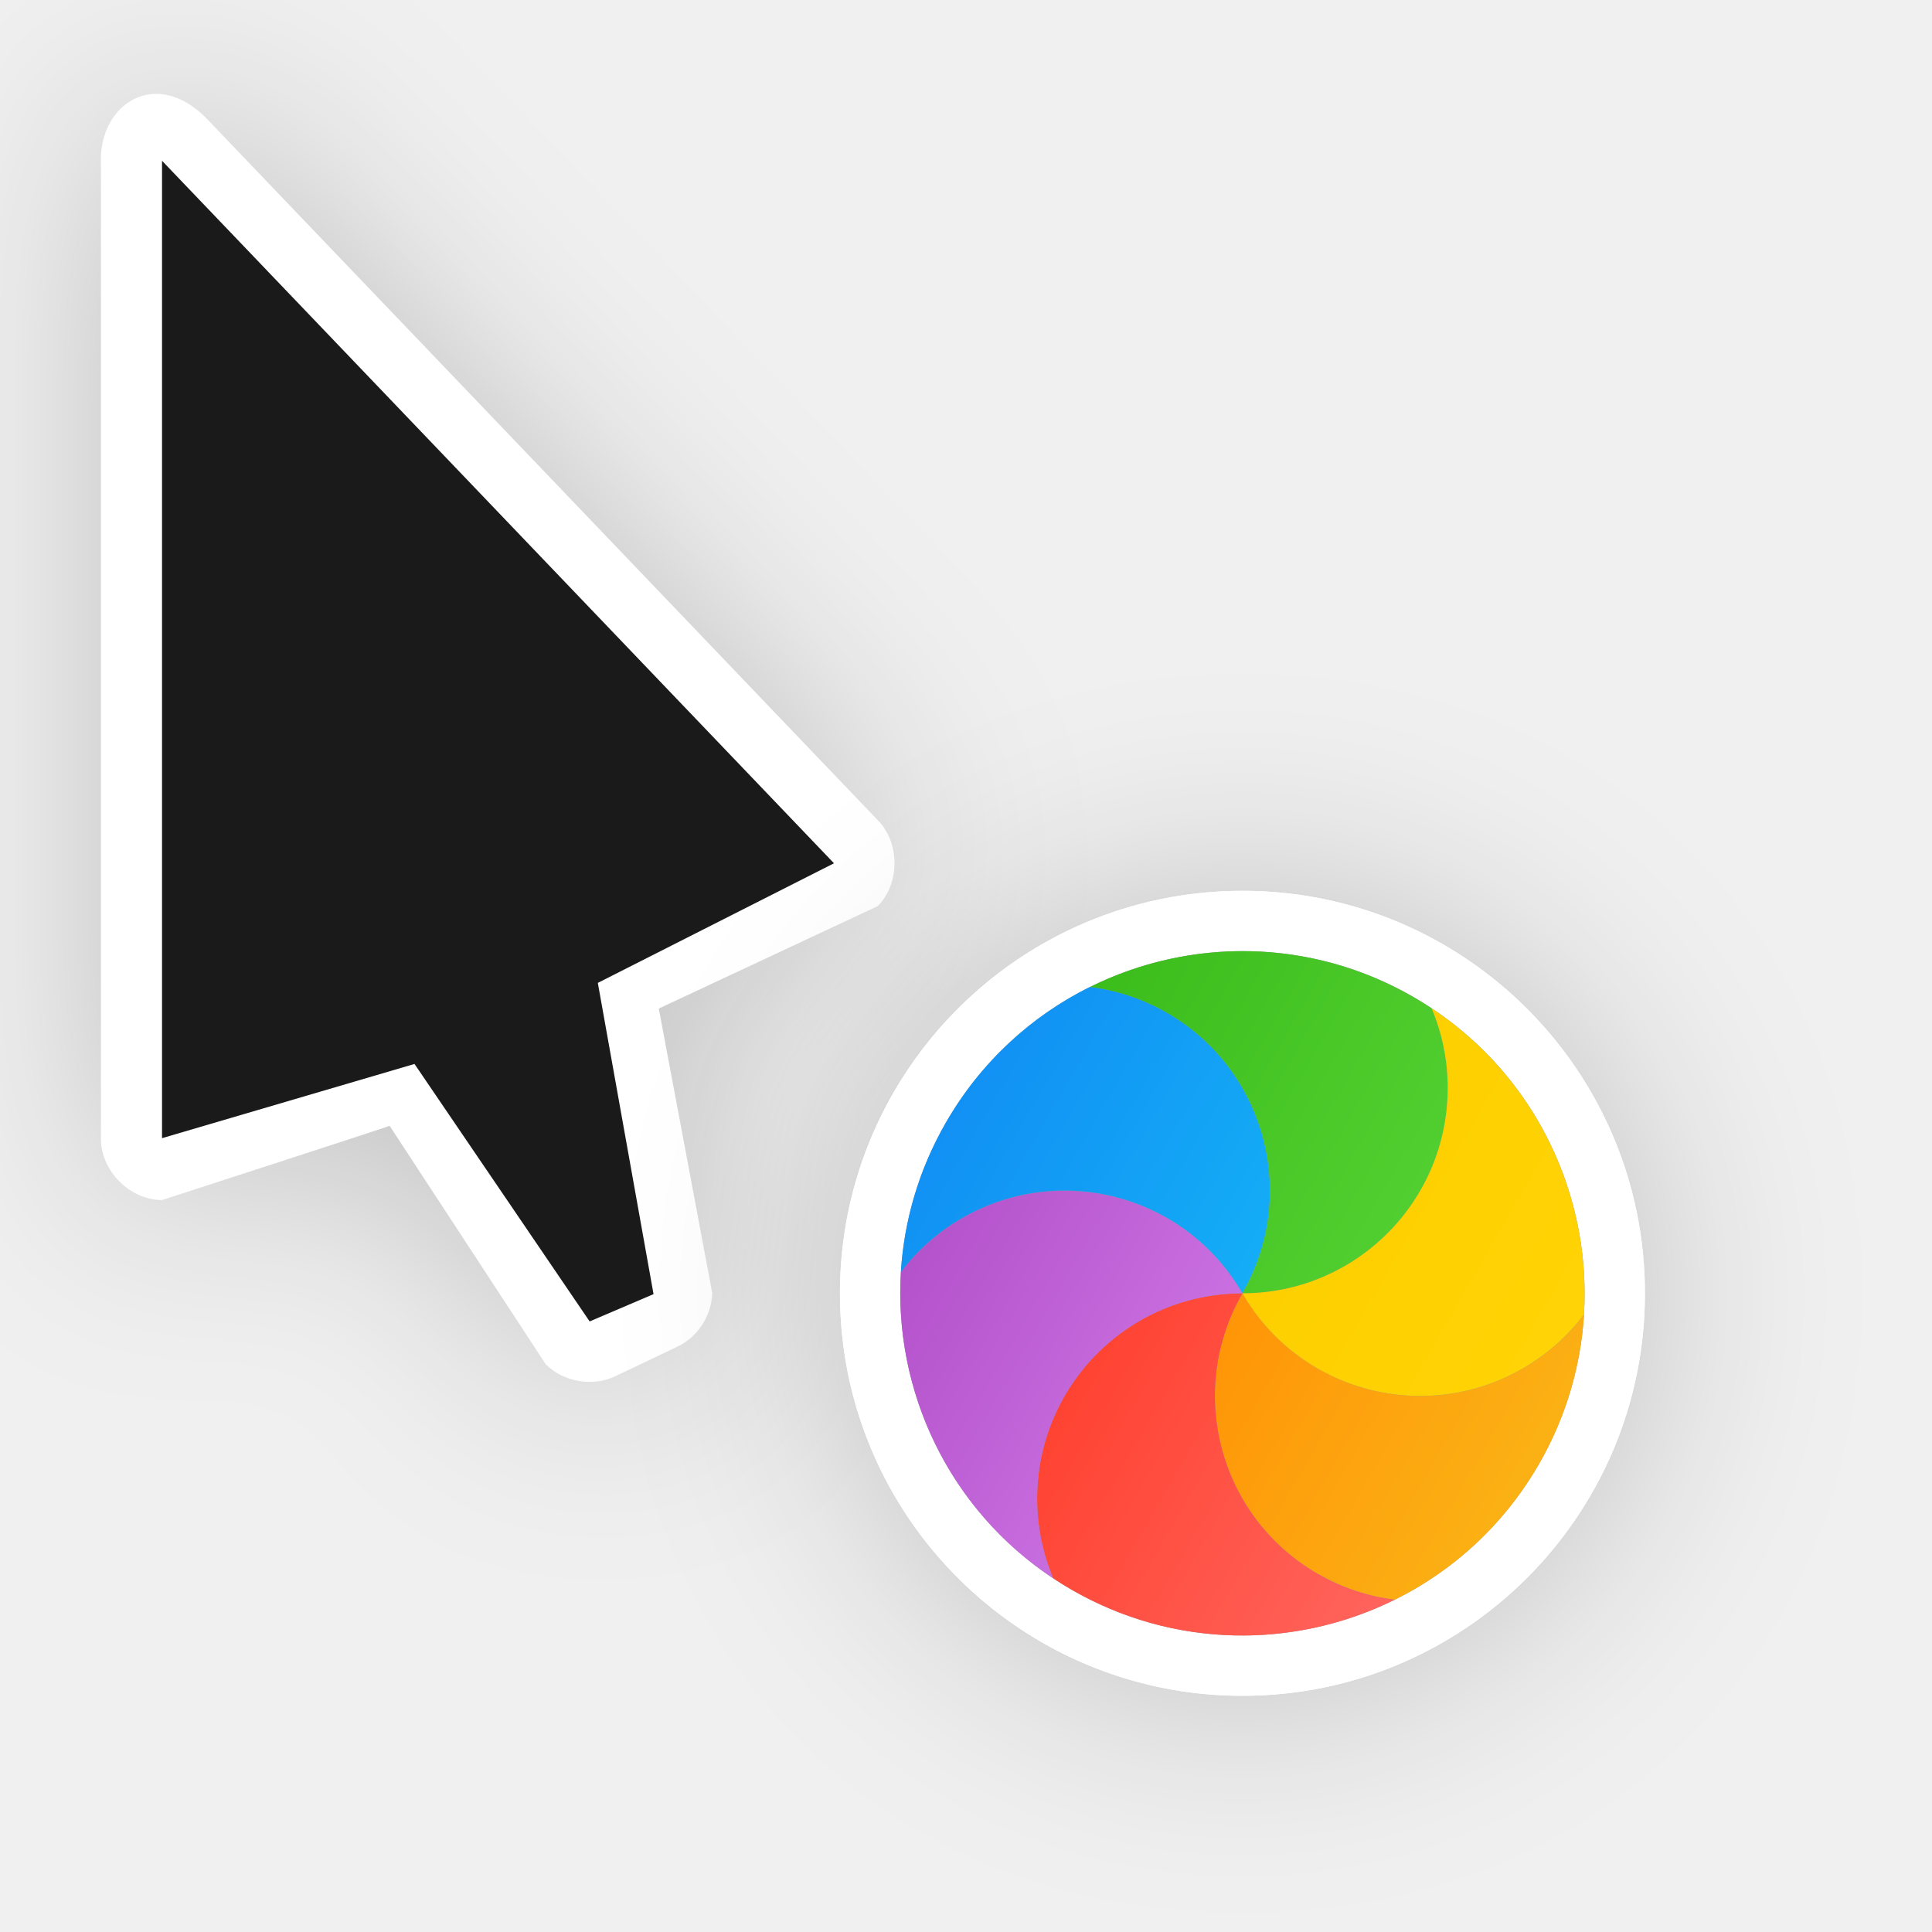
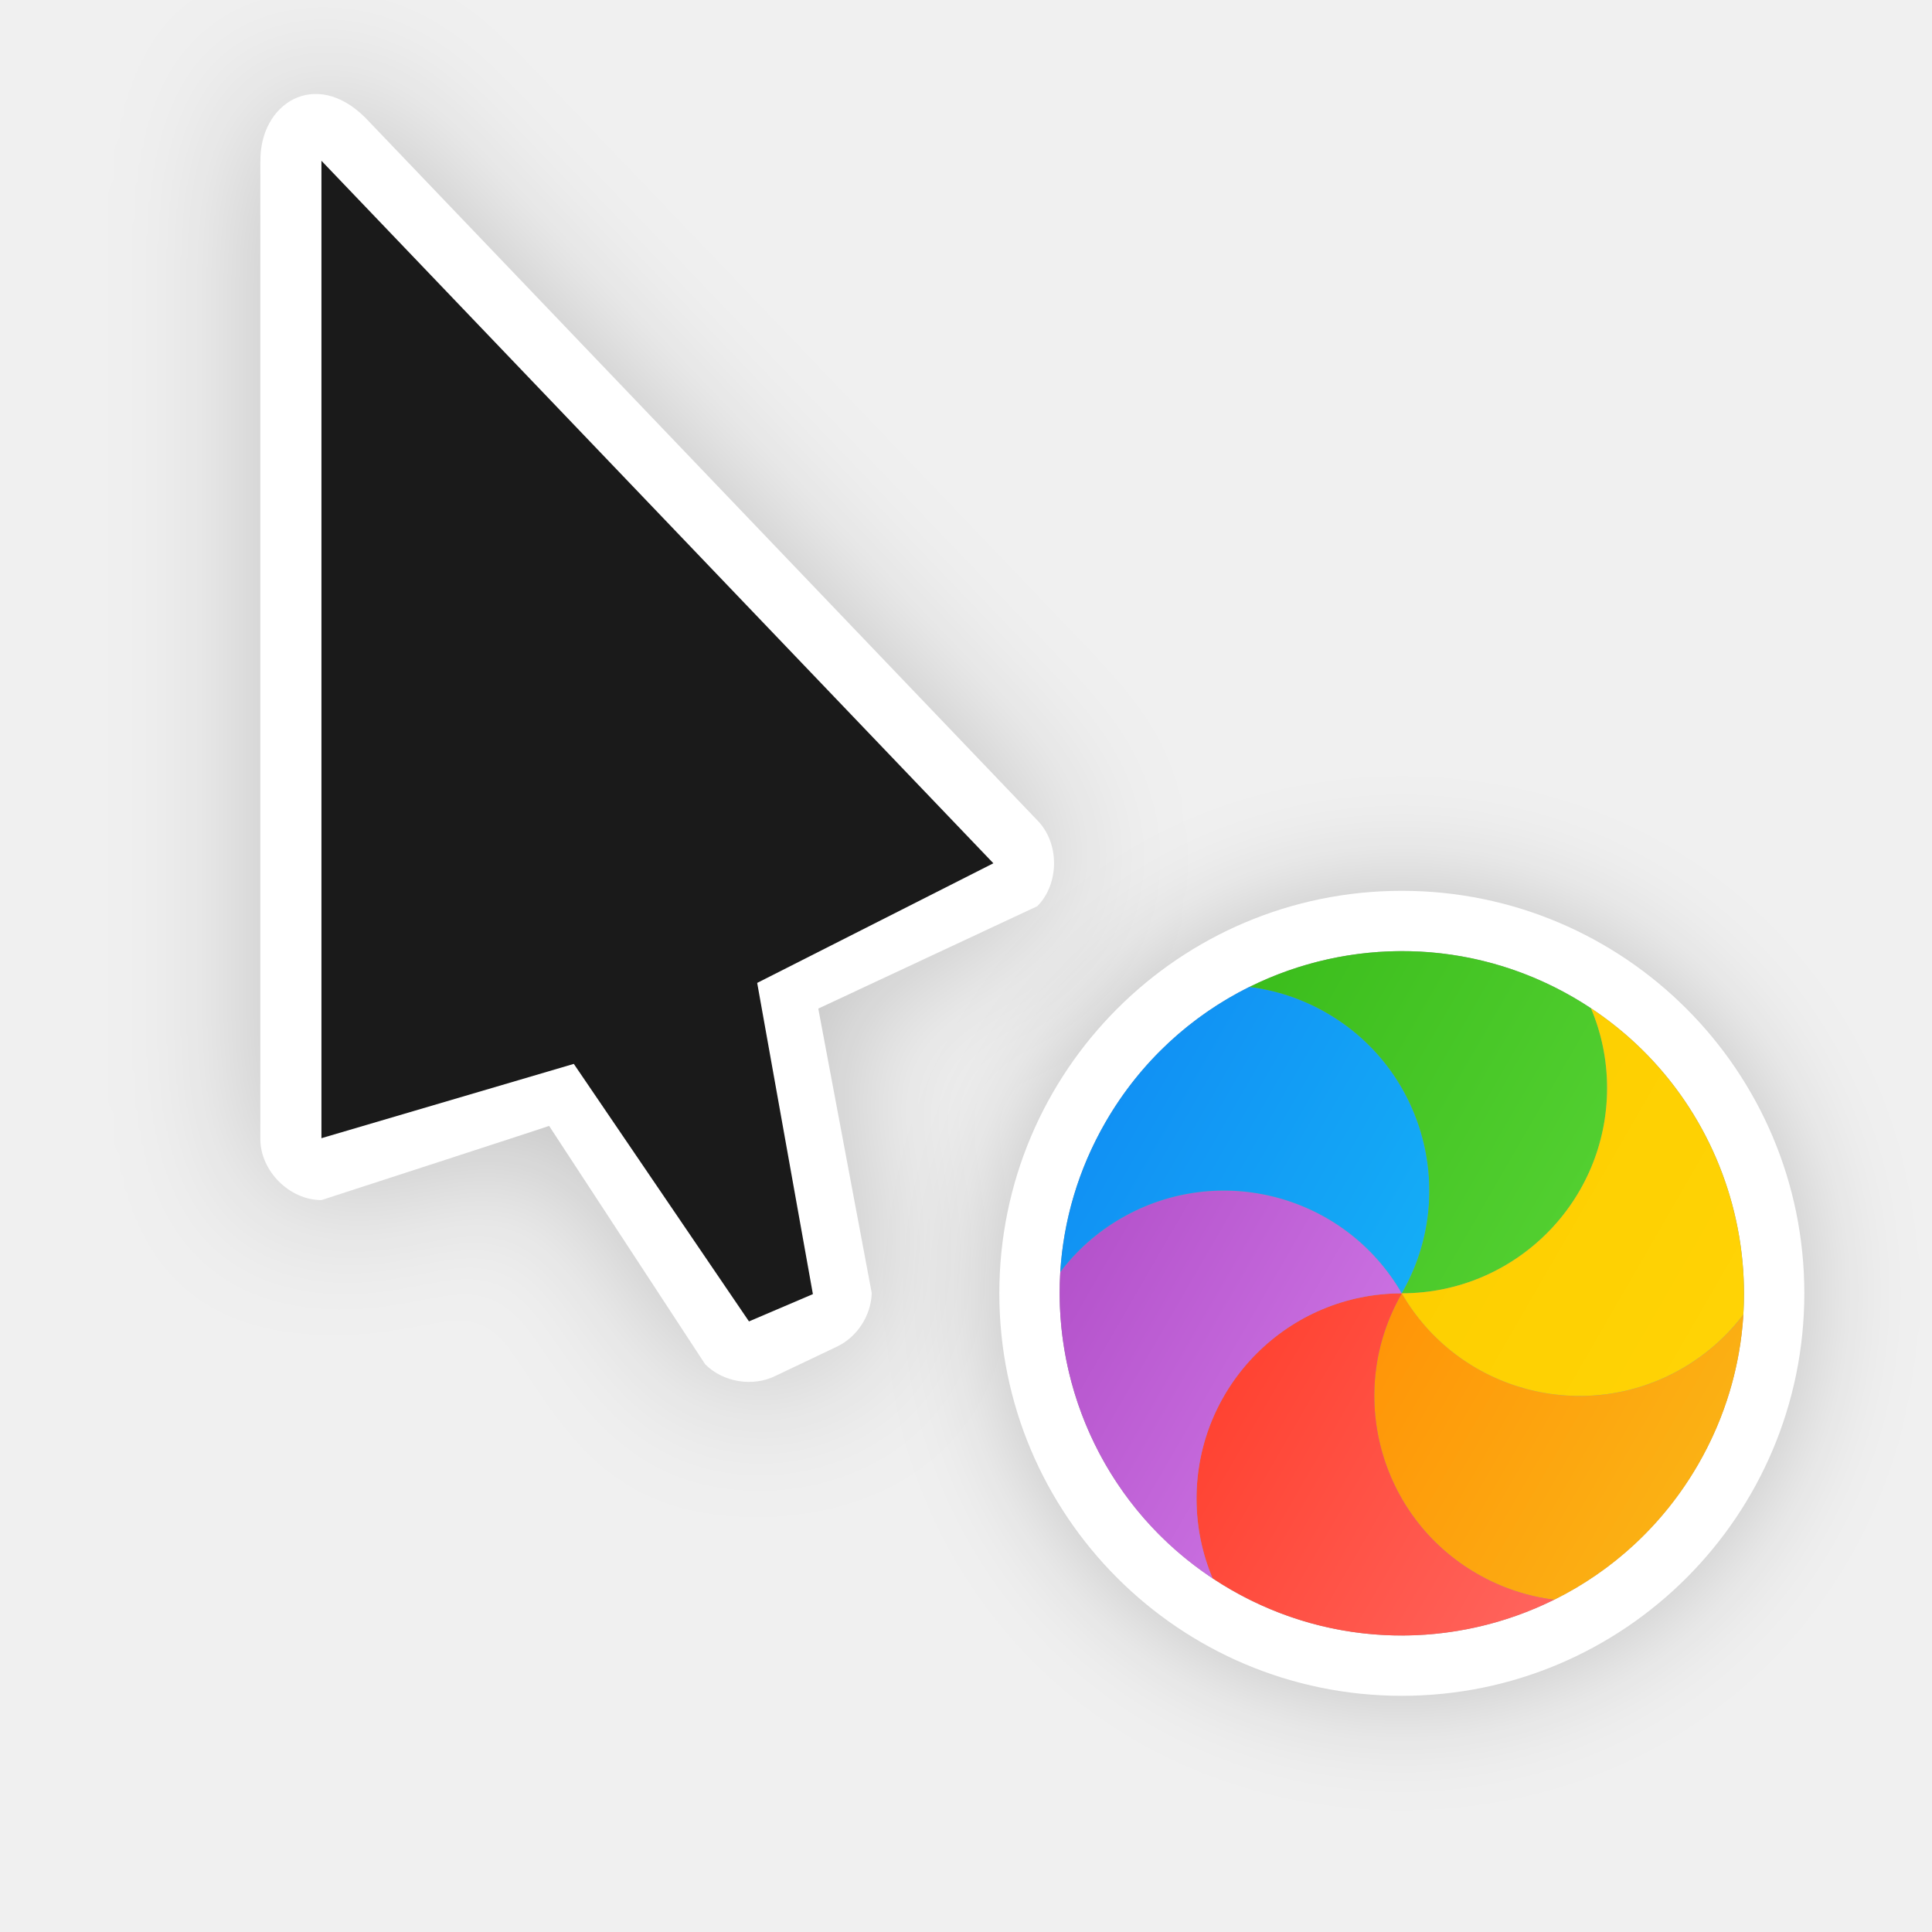
- <svg xmlns="http://www.w3.org/2000/svg" height="24" viewBox="0 0 24 24" width="24" version="1.1" id="svg82">
-   <defs id="defs86">
-     <filter style="color-interpolation-filters:sRGB" id="filter1719" x="-0.328" width="1.656" y="-0.202" height="1.404">
-       <feGaussianBlur stdDeviation="1.347" id="feGaussianBlur1721" />
-     </filter>
-     <filter style="color-interpolation-filters:sRGB" id="filter1723" x="-0.323" width="1.647" y="-0.323" height="1.647">
-       <feGaussianBlur stdDeviation="2.965" id="feGaussianBlur1725" />
-     </filter>
-   </defs>
-   <linearGradient id="a" gradientTransform="matrix(0.4579123,0,0,0.4380064,8.607332,9.250079)" gradientUnits="userSpaceOnUse" x1="17.871" x2="17.871" y1="7.669" y2="17.893">
-     <stop offset="0" stop-color="#fbb114" id="stop2" />
-     <stop offset="1" stop-color="#ff9508" id="stop4" />
+ <svg xmlns="http://www.w3.org/2000/svg" height="24" viewBox="0 0 24 24" width="24">
+   <linearGradient id="a" gradientTransform="matrix(.4579123 0 0 .4380064 8.607332 9.250079)" gradientUnits="userSpaceOnUse" x1="17.871" x2="17.871" y1="7.669" y2="17.893">
+     <stop offset="0" stop-color="#fbb114" />
+     <stop offset="1" stop-color="#ff9508" />
  </linearGradient>
-   <linearGradient id="b" gradientTransform="matrix(0.4206575,0,0,0.4767976,8.607332,9.250079)" gradientUnits="userSpaceOnUse" x1="23.954" x2="23.954" y1="8.61" y2="19.256">
-     <stop offset="0" stop-color="#ff645d" id="stop7" />
-     <stop offset="1" stop-color="#ff4332" id="stop9" />
+   <linearGradient id="b" gradientTransform="matrix(.4206575 0 0 .4767976 8.607332 9.250079)" gradientUnits="userSpaceOnUse" x1="23.954" x2="23.954" y1="8.61" y2="19.256">
+     <stop offset="0" stop-color="#ff645d" />
+     <stop offset="1" stop-color="#ff4332" />
  </linearGradient>
-   <linearGradient id="c" gradientTransform="matrix(0.4914857,0,0,0.4080861,8.607332,9.250079)" gradientUnits="userSpaceOnUse" x1="20.127" x2="20.127" y1="19.205" y2="29.033">
-     <stop offset="0" stop-color="#ca70e1" id="stop12" />
-     <stop offset="1" stop-color="#b452cb" id="stop14" />
+   <linearGradient id="c" gradientTransform="matrix(.4914857 0 0 .4080861 8.607332 9.250079)" gradientUnits="userSpaceOnUse" x1="20.127" x2="20.127" y1="19.205" y2="29.033">
+     <stop offset="0" stop-color="#ca70e1" />
+     <stop offset="1" stop-color="#b452cb" />
  </linearGradient>
-   <linearGradient id="d" gradientTransform="matrix(0.4579123,0,0,0.4380064,8.607332,9.250079)" gradientUnits="userSpaceOnUse" x1="16.36" x2="16.36" y1="17.893" y2="28.118">
-     <stop offset="0" stop-color="#14adf6" id="stop17" />
-     <stop offset="1" stop-color="#1191f4" id="stop19" />
+   <linearGradient id="d" gradientTransform="matrix(.4579123 0 0 .4380064 8.607332 9.250079)" gradientUnits="userSpaceOnUse" x1="16.36" x2="16.36" y1="17.893" y2="28.118">
+     <stop offset="0" stop-color="#14adf6" />
+     <stop offset="1" stop-color="#1191f4" />
  </linearGradient>
-   <linearGradient id="e" gradientTransform="matrix(0.4206575,0,0,0.4767976,8.607332,9.250079)" gradientUnits="userSpaceOnUse" x1="13.308" x2="13.308" y1="13.619" y2="24.265">
-     <stop offset="0" stop-color="#52cf30" id="stop22" />
-     <stop offset="1" stop-color="#3bbd1c" id="stop24" />
+   <linearGradient id="e" gradientTransform="matrix(.4206575 0 0 .4767976 8.607332 9.250079)" gradientUnits="userSpaceOnUse" x1="13.308" x2="13.308" y1="13.619" y2="24.265">
+     <stop offset="0" stop-color="#52cf30" />
+     <stop offset="1" stop-color="#3bbd1c" />
  </linearGradient>
-   <linearGradient id="f" gradientTransform="matrix(0.4914857,0,0,0.4080861,8.607332,9.250079)" gradientUnits="userSpaceOnUse" x1="11.766" x2="11.766" y1="9.377" y2="19.205">
-     <stop offset="0" stop-color="#ffd305" id="stop27" />
-     <stop offset="1" stop-color="#fdcf01" id="stop29" />
+   <linearGradient id="f" gradientTransform="matrix(.4914857 0 0 .4080861 8.607332 9.250079)" gradientUnits="userSpaceOnUse" x1="11.766" x2="11.766" y1="9.377" y2="19.205">
+     <stop offset="0" stop-color="#ffd305" />
+     <stop offset="1" stop-color="#fdcf01" />
  </linearGradient>
-   <filter id="g" height="1.272" width="1.441" x="-0.22" y="-0.136" style="color-interpolation-filters:sRGB">
-     <feGaussianBlur stdDeviation="1.192" id="feGaussianBlur32" />
+   <filter id="g" color-interpolation-filters="sRGB" height="1.272" width="1.441" x="-.22" y="-.136">
+     <feGaussianBlur stdDeviation=".905" />
  </filter>
-   <filter id="h" height="1.444" width="1.444" x="-0.222" y="-0.222" style="color-interpolation-filters:sRGB">
-     <feGaussianBlur stdDeviation="1.202" id="feGaussianBlur35" />
+   <filter id="h" color-interpolation-filters="sRGB" height="1.336" width="1.336" x="-.168" y="-.168">
+     <feGaussianBlur stdDeviation=".7" />
  </filter>
-   <path style="opacity:0.2;fill:#000000;fill-opacity:1;stroke-width:0.759;filter:url(#filter1719)" id="path1677" d="M 1.254,2.007 V 14.149 c 3.8e-5,0.397 0.362,0.759 0.759,0.759 0,0 2.946,-0.956 2.828,-0.922 l 1.939,2.962 c 0.224,0.224 0.594,0.284 0.877,0.142 L 8.422,16.726 c 0.249,-0.121 0.42,-0.387 0.427,-0.664 l -0.664,-3.533 2.721,-1.272 c 0.277,-0.281 0.277,-0.787 0,-1.067 L 2.558,1.462 C 1.936,0.84 1.241,1.284 1.254,2.007 Z" />
-   <g id="g46" transform="matrix(0.7588509,0,0,0.7588509,-122.5974,-577.1077)">
-     <path style="fill:#ffffff" id="path42" d="m 163.209,763.147 v 16 c 5e-5,0.524 0.476,1 1,1 0,0 3.883,-1.259 3.726,-1.215 l 2.555,3.903 c 0.295,0.295 0.783,0.375 1.156,0.188 l 1.008,-0.48 c 0.328,-0.159 0.554,-0.51 0.562,-0.875 l -0.875,-4.656 3.585,-1.677 c 0.365,-0.37 0.365,-1.037 0,-1.406 l -11,-11.5 c -0.82,-0.82 -1.736,-0.235 -1.719,0.719 z" />
-     <path style="fill:#1a1a1a" id="path44" d="m 164.209,779.134 v -16 l 11,11.5 -3.866,1.958 0.912,5.095 -1.046,0.447 -2.867,-4.215 z" />
+   <circle cx="17.414" cy="16.066" fill-rule="evenodd" filter="url(#h)" opacity=".2" r="5" stroke-width=".455" />
+   <g stroke-width=".759">
+     <path d="m3.234 2.007v12.142c0.0.397.362.759.759.759 0 0 2.946-.956 2.828-.922l1.939 2.962c.224.224.594.284.877.142l.765-.364c.249-.121.42-.387.427-.664l-.664-3.533 2.721-1.272c.277-.281.277-.787 0-1.067l-8.347-8.727c-.622-.622-1.317-.178-1.304.545z" filter="url(#g)" opacity=".2" />
+     <path d="m3.234 2.007v12.142c0.0.397.362.759.759.759 0 0 2.946-.956 2.828-.922l1.939 2.962c.224.224.594.284.877.142l.765-.364c.249-.121.42-.387.427-.664l-.664-3.533 2.721-1.272c.277-.281.277-.787 0-1.067l-8.347-8.727c-.622-.622-1.317-.178-1.304.545z" fill="#fff" />
+     <path d="m3.993 14.139v-12.142l8.347 8.727-2.934 1.486.692 3.866-.794.339-2.176-3.199z" fill="#1a1a1a" />
  </g>
-   <g transform="matrix(0.4545453,0,0,0.4545453,-148.6218,-354.078)" style="opacity:0.2;fill:#000000;fill-opacity:1;fill-rule:evenodd;filter:url(#filter1723)" id="g1697">
-     <circle id="circle1683" r="11" cy="814.317" cx="360.923" style="fill:#000000;fill-opacity:1" />
-     <path id="path1685" d="m 367.005,805.15 c 0.333,0.789 0.518,1.656 0.518,2.567 0,3.645 -2.955,6.6 -6.6,6.6 1.823,-3.157 0.741,-7.193 -2.416,-9.016 -0.789,-0.456 -1.633,-0.73 -2.484,-0.835 1.475,-0.735 3.139,-1.149 4.9,-1.149 2.249,0 4.34,0.675 6.082,1.833 z" style="fill:#000000;fill-opacity:1" />
-     <path id="path1687" d="m 371.902,815.002 c -0.516,0.683 -1.175,1.276 -1.963,1.731 -3.157,1.823 -7.193,0.741 -9.016,-2.416 3.645,0 6.6,-2.955 6.6,-6.6 0,-0.91 -0.184,-1.778 -0.518,-2.567 2.964,1.971 4.918,5.341 4.918,9.167 0,0.23 -0.007,0.459 -0.021,0.685 z" style="fill:#000000;fill-opacity:1" />
-     <path id="path1689" d="m 365.823,824.168 c -0.851,-0.106 -1.695,-0.38 -2.484,-0.835 -3.157,-1.823 -4.238,-5.859 -2.416,-9.016 1.823,3.157 5.859,4.238 9.016,2.416 0.788,-0.455 1.447,-1.048 1.963,-1.731 -0.247,4.022 -2.656,7.46 -6.079,9.166 z" style="fill:#000000;fill-opacity:1" />
-     <path id="path1691" d="m 354.841,823.484 c -0.333,-0.789 -0.518,-1.656 -0.518,-2.567 0,-3.645 2.955,-6.6 6.6,-6.6 -1.823,3.157 -0.741,7.193 2.416,9.016 0.789,0.456 1.633,0.73 2.484,0.835 -1.475,0.735 -3.139,1.149 -4.9,1.149 -2.249,0 -4.34,-0.675 -6.082,-1.833 z" style="fill:#000000;fill-opacity:1" />
-     <path id="path1693" d="m 349.944,813.632 c 0.516,-0.683 1.175,-1.276 1.963,-1.731 3.157,-1.823 7.193,-0.741 9.016,2.416 -3.645,0 -6.6,2.955 -6.6,6.6 0,0.91 0.184,1.778 0.518,2.567 -2.964,-1.971 -4.918,-5.341 -4.918,-9.167 0,-0.23 0.007,-0.459 0.021,-0.685 z" style="fill:#000000;fill-opacity:1" />
-     <path id="path1695" d="m 356.023,804.466 c 0.851,0.106 1.695,0.38 2.484,0.835 3.157,1.823 4.238,5.859 2.416,9.016 -1.823,-3.157 -5.859,-4.238 -9.016,-2.416 -0.788,0.455 -1.447,1.048 -1.963,1.731 0.247,-4.022 2.656,-7.46 6.079,-9.166 z" style="fill:#000000;fill-opacity:1" />
-   </g>
-   <g id="g62" style="fill:#ffffff;fill-rule:evenodd" transform="matrix(0.4545453,0,0,0.4545453,-148.6218,-354.078)">
-     <circle cx="360.923" cy="814.317" r="11" id="circle48" />
-     <path d="m 367.005,805.15 c 0.333,0.789 0.518,1.656 0.518,2.567 0,3.645 -2.955,6.6 -6.6,6.6 1.823,-3.157 0.741,-7.193 -2.416,-9.016 -0.789,-0.456 -1.633,-0.73 -2.484,-0.835 1.475,-0.735 3.139,-1.149 4.9,-1.149 2.249,0 4.34,0.675 6.082,1.833 z" id="path50" />
-     <path d="m 371.902,815.002 c -0.516,0.683 -1.175,1.276 -1.963,1.731 -3.157,1.823 -7.193,0.741 -9.016,-2.416 3.645,0 6.6,-2.955 6.6,-6.6 0,-0.91 -0.184,-1.778 -0.518,-2.567 2.964,1.971 4.918,5.341 4.918,9.167 0,0.23 -0.007,0.459 -0.021,0.685 z" id="path52" />
-     <path d="m 365.823,824.168 c -0.851,-0.106 -1.695,-0.38 -2.484,-0.835 -3.157,-1.823 -4.238,-5.859 -2.416,-9.016 1.823,3.157 5.859,4.238 9.016,2.416 0.788,-0.455 1.447,-1.048 1.963,-1.731 -0.247,4.022 -2.656,7.46 -6.079,9.166 z" id="path54" />
-     <path d="m 354.841,823.484 c -0.333,-0.789 -0.518,-1.656 -0.518,-2.567 0,-3.645 2.955,-6.6 6.6,-6.6 -1.823,3.157 -0.741,7.193 2.416,9.016 0.789,0.456 1.633,0.73 2.484,0.835 -1.475,0.735 -3.139,1.149 -4.9,1.149 -2.249,0 -4.34,-0.675 -6.082,-1.833 z" id="path56" />
-     <path d="m 349.944,813.632 c 0.516,-0.683 1.175,-1.276 1.963,-1.731 3.157,-1.823 7.193,-0.741 9.016,2.416 -3.645,0 -6.6,2.955 -6.6,6.6 0,0.91 0.184,1.778 0.518,2.567 -2.964,-1.971 -4.918,-5.341 -4.918,-9.167 0,-0.23 0.007,-0.459 0.021,-0.685 z" id="path58" />
-     <path d="m 356.023,804.466 c 0.851,0.106 1.695,0.38 2.484,0.835 3.157,1.823 4.238,5.859 2.416,9.016 -1.823,-3.157 -5.859,-4.238 -9.016,-2.416 -0.788,0.455 -1.447,1.048 -1.963,1.731 0.247,-4.022 2.656,-7.46 6.079,-9.166 z" id="path60" />
-   </g>
-   <g id="g1646" transform="rotate(120,16.18592,16.46516)">
-     <circle style="fill:#959595;fill-rule:evenodd;stroke-width:0.423" id="circle64" r="4.25" cy="17.316" cx="16.216" />
-     <g transform="matrix(0.9489808,0,0,0.9489808,0.6105051,1.100282)" id="g1636">
-       <path d="m 18.921,13.355 c 0.136,0.321 0.211,0.674 0.211,1.045 0,1.484 -1.203,2.687 -2.687,2.687 0.742,-1.285 0.302,-2.929 -0.984,-3.671 -0.321,-0.185 -0.665,-0.297 -1.011,-0.34 0.601,-0.299 1.278,-0.468 1.995,-0.468 0.916,0 1.767,0.275 2.476,0.746 z" id="path66" style="fill:url(#a);fill-rule:evenodd;stroke-width:0.445" />
-       <path d="m 20.915,17.366 c -0.21,0.278 -0.478,0.519 -0.799,0.705 -1.285,0.742 -2.929,0.302 -3.671,-0.984 1.484,0 2.687,-1.203 2.687,-2.687 0,-0.371 -0.075,-0.724 -0.211,-1.045 1.207,0.802 2.002,2.174 2.002,3.732 0,0.094 -0.003,0.187 -0.009,0.279 z" id="path68" style="fill:url(#b);fill-rule:evenodd;stroke-width:0.445" />
-       <path d="m 18.44,21.098 c -0.346,-0.043 -0.69,-0.155 -1.011,-0.34 -1.285,-0.742 -1.726,-2.385 -0.984,-3.671 0.742,1.285 2.385,1.726 3.671,0.984 0.321,-0.185 0.589,-0.427 0.799,-0.705 -0.101,1.638 -1.081,3.037 -2.475,3.732 z" id="path70" style="fill:url(#c);fill-rule:evenodd;stroke-width:0.445" />
-       <path d="m 13.968,20.82 c -0.136,-0.321 -0.211,-0.674 -0.211,-1.045 0,-1.484 1.203,-2.687 2.687,-2.687 -0.742,1.285 -0.302,2.929 0.984,3.671 0.321,0.186 0.665,0.297 1.011,0.34 -0.601,0.299 -1.278,0.468 -1.995,0.468 -0.916,0 -1.767,-0.275 -2.476,-0.746 z" id="path72" style="fill:url(#d);fill-rule:evenodd;stroke-width:0.445" />
-       <path d="m 11.975,16.809 c 0.21,-0.278 0.478,-0.519 0.799,-0.705 1.285,-0.742 2.929,-0.302 3.671,0.984 -1.484,0 -2.687,1.203 -2.687,2.687 0,0.371 0.075,0.724 0.211,1.045 -1.207,-0.802 -2.002,-2.174 -2.002,-3.732 0,-0.094 0.003,-0.187 0.009,-0.279 z" id="path74" style="fill:url(#e);fill-rule:evenodd;stroke-width:0.445" />
-       <path d="m 14.45,13.077 c 0.346,0.043 0.69,0.155 1.011,0.34 1.285,0.742 1.726,2.385 0.984,3.671 -0.742,-1.285 -2.385,-1.726 -3.671,-0.984 -0.321,0.185 -0.589,0.427 -0.799,0.705 0.101,-1.638 1.081,-3.037 2.475,-3.732 z" id="path76" style="fill:url(#f);fill-rule:evenodd;stroke-width:0.445" />
+   <circle cx="17.414" cy="16.066" fill="#fff" fill-rule="evenodd" r="5" stroke-width=".455" />
+   <g fill-rule="evenodd" transform="matrix(-.5 .8660254 -.8660254 -.5 40.51813 10.68032)">
+     <circle cx="16.216" cy="17.316" fill="#959595" r="4.25" stroke-width=".423" />
+     <g stroke-width=".445" transform="matrix(.9489808 0 0 .9489808 .610505 1.100282)">
+       <path d="m18.921 13.355c.136.321.211.674.211 1.045 0 1.484-1.203 2.687-2.687 2.687.742-1.285.302-2.929-.984-3.671-.321-.185-.665-.297-1.011-.34.601-.299 1.278-.468 1.995-.468.916 0 1.767.275 2.476.746z" fill="url(#a)" />
+       <path d="m20.915 17.366c-.21.278-.478.519-.799.705-1.285.742-2.929.302-3.671-.984 1.484 0 2.687-1.203 2.687-2.687 0-.371-.075-.724-.211-1.045 1.207.802 2.002 2.174 2.002 3.732 0 .094-.003.187-.009.279z" fill="url(#b)" />
+       <path d="m18.44 21.098c-.346-.043-.69-.155-1.011-.34-1.285-.742-1.726-2.385-.984-3.671.742 1.285 2.385 1.726 3.671.984.321-.185.589-.427.799-.705-.101 1.638-1.081 3.037-2.475 3.732z" fill="url(#c)" />
+       <path d="m13.968 20.82c-.136-.321-.211-.674-.211-1.045 0-1.484 1.203-2.687 2.687-2.687-.742 1.285-.302 2.929.984 3.671.321.186.665.297 1.011.34-.601.299-1.278.468-1.995.468-.916 0-1.767-.275-2.476-.746z" fill="url(#d)" />
+       <path d="m11.975 16.809c.21-.278.478-.519.799-.705 1.285-.742 2.929-.302 3.671.984-1.484 0-2.687 1.203-2.687 2.687 0 .371.075.724.211 1.045-1.207-.802-2.002-2.174-2.002-3.732 0-.094.003-.187.009-.279z" fill="url(#e)" />
+       <path d="m14.45 13.077c.346.043.69.155 1.011.34 1.285.742 1.726 2.385.984 3.671-.742-1.285-2.385-1.726-3.671-.984-.321.185-.589.427-.799.705.101-1.638 1.081-3.037 2.475-3.732z" fill="url(#f)" />
    </g>
  </g>
</svg>
